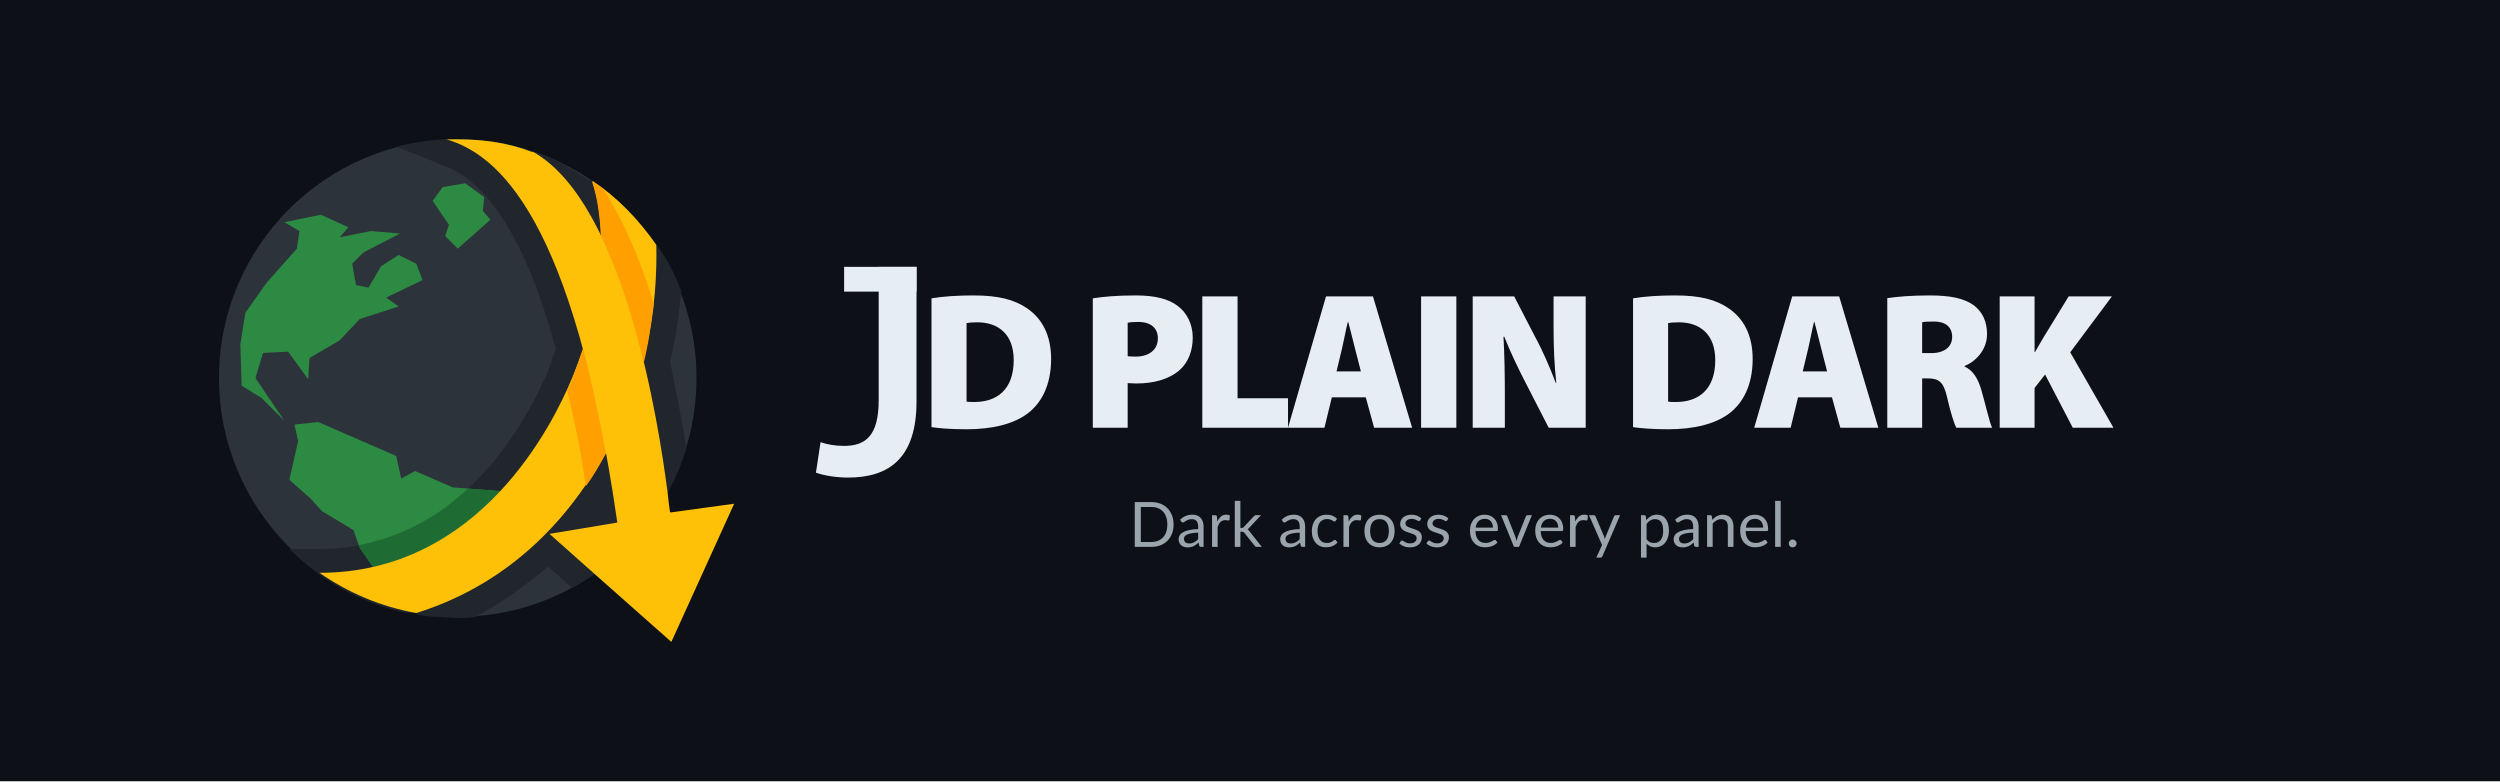
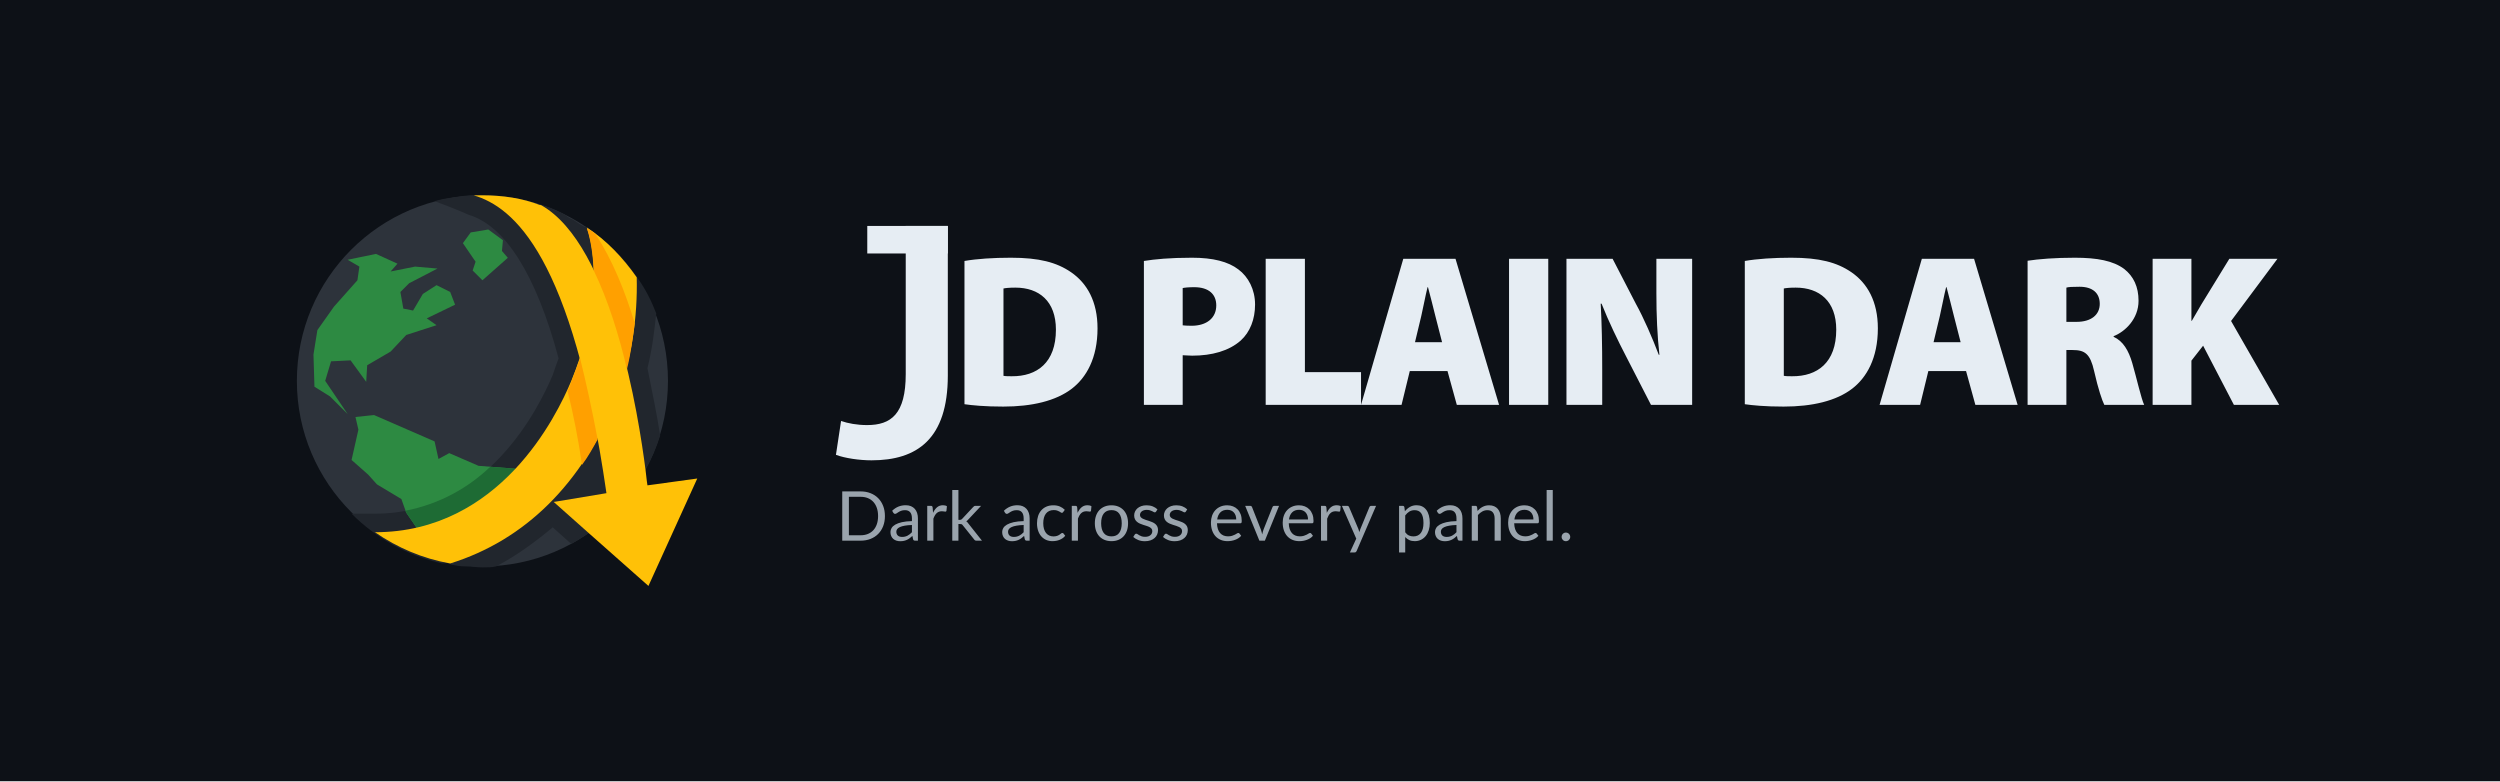
<svg xmlns="http://www.w3.org/2000/svg" width="1600" height="500" viewBox="0 0 1600 500" role="img" aria-label="JD PLAIN DARK">
  <rect width="1600" height="500" fill="#0d1117" />
-   <svg x="108.0" y="57.0" width="386" height="386" viewBox="0 0 48 48">
+   <svg x="165.0" y="100.0" width="300" height="300" viewBox="0 0 48 48">
    <path fill="#2d333b" d="M23 4A19 19 0 1 0 23 42A19 19 0 1 0 23 4Z" />
    <path fill="#21262d" d="M30.2,38l1.9,1.7c4.3-2.4,7.6-6.3,9.1-11.1c-0.3-2-0.8-4.4-1.3-6.9c0.5-2,0.7-3.8,0.9-5.6c-0.5-1.3-1.1-2.5-1.9-3.6c0,0,0,0,0,0c-1-1.5-2.2-2.8-3.5-3.9c-0.2,0-0.5-0.2-0.7-0.6c-0.3-0.2-0.6-0.4-0.9-0.6c0,0,0,0,0,0c0,0,0,0,0,0c-0.1-0.1-0.3-0.2-0.4-0.2c0,0,0,0,0,0c-0.4-0.2-0.8-0.5-1.1-0.7c-0.2-0.1-0.5-0.2-0.7-0.4c-0.1-0.1-0.2-0.1-0.3-0.2c0,0,0,0,0,0l0,0c-0.6-0.3-1.2-0.6-1.9-0.8c0,0,0,0,0,0C27.2,4.4,25.2,4,23,4c-0.1,0-0.2,0-0.3,0c-0.2,0.1-0.4,0.1-0.6,0c0,0,0,0,0,0c-0.7,0-1.4,0.1-2,0.2c0,0,0,0,0,0c-0.7,0.1-1.3,0.2-2,0.4C20.3,5.4,21.6,6,21.6,6c3.7,1.1,6.9,6.1,9.2,14.7c-0.2,0.5-0.4,1.1-0.6,1.7c-1.4,3.3-6.7,14.2-18.2,14.2l-2.4,0c0,0,0,0,0,0c2.5,2.5,5.7,4.3,9.3,5.1c1.1-0.1,1.5-0.1,0.8,0.1c0,0,0,0,0,0c0.5,0.1,1,0.2,1.6,0.2c0.6,0,1.1,0.1,1.7,0.1c0.5,0,1,0,1.4-0.1C26.5,40.9,28.4,39.5,30.2,38z" />
    <path fill="#2d8a42" d="M9.2,26.4l-1.8-1.8l-1.6-1l-0.1-3.3l0.4-2.5l1.7-2.4l2.4-2.7l0.2-1.4l-1.2-0.7l2.9-0.6l2.2,1l-0.7,0.8l2.5-0.5l2.3,0.2L15.5,13l-0.9,0.9l0.3,1.7l1,0.2l1-1.7l1.4-0.9l1.4,0.7l0.5,1.3l-2.9,1.4l1,0.7l-3.1,1L13.6,20l-2.4,1.4l-0.1,1.7l-1.6-2.2l-2,0.1l-0.6,2L9.2,26.4z M21.8,7.8l-0.8,1.1l1.3,1.9l-0.3,0.9l1,1l2.6-2.3l-0.6-0.7l0.1-1.1l-1.5-1.1L21.8,7.8z M14.7,35.1l0.5,1.4l1.1,1.6c4.3-1,7.6-3.4,10.1-6.1l-3.8-0.3l-3-1.3L18.5,31l-0.4-1.8l-6.2-2.7L10,26.7l0.3,1.3l-0.7,3.1l1.7,1.5l0.9,1L14.7,35.1z" />
    <path fill="#1e6b34" d="M26.4,32l-2.6-0.2c-2.2,2.1-5.1,3.8-8.7,4.5l0.1,0.2l1.1,1.6C20.6,37,24,34.6,26.4,32z" />
    <path fill="#FFC107" d="M36.7,24.9c1.6-4,2.2-8.5,2.1-12.5c-1.4-2-3.1-3.8-5.1-5.1c1.2,3.5,1,9.4-1.6,15.7c-1.5,3.6-7.3,15.5-20.1,15.5c2.3,1.6,4.9,2.7,7.7,3.2C27.4,39.3,33.2,33.5,36.7,24.9z" />
    <path fill="#FFC107" d="M45,33l-5,11l-6.1-5.4l-3.6-3.2l5.4-0.9C32.2,10.2,26.2,5.2,22.1,4c0.3,0,0.6,0,0.9,0c2.1,0,4.1,0.3,5.9,1L29,5c7.3,4.1,10,21.7,10.7,27.1c0.1,1,0.2,1.6,0.2,1.6L45,33z" />
    <path fill="#FFA000" d="M34.8,29c-0.5,0.9-1,1.8-1.6,2.6c-0.4-2.7-0.9-5.3-1.5-7.6c0.2-0.3,0.3-0.6,0.4-0.9c0.3-0.8,0.6-1.6,0.9-2.4C33.6,23.1,34.2,25.8,34.8,29z M38.6,17.1c-1-3.3-2.3-6.5-4-9.1c0,0-0.1-0.1-0.1-0.1c-0.3-0.2-0.5-0.4-0.8-0.5c0.4,1.2,0.6,2.6,0.7,4.3c1.5,3.1,2.6,6.7,3.4,10.1C38.2,20.2,38.4,18.6,38.6,17.1z" />
  </svg>
-   <g transform="translate(522.00 138.70) scale(0.65624)">
+   <g transform="translate(534.78 108.91) scale(0.72993)">
    <path d="M61.50 178.80C61.50 213.90 48.60 223.50 27.60 223.50C18.90 223.50 10.80 222.00 4.80 219.90L0.30 249.60C8.40 252.60 21.00 254.40 31.50 254.40C71.40 254.40 98.40 235.80 98.40 180.00L98.40 48.90L61.50 48.90ZM113.00 205.20C119.46 206.15 130.67 207.29 147.01 207.29C172.09 207.29 193.18 202.35 207.24 191.52C219.78 181.83 229.66 164.92 229.66 138.70C229.66 115.14 220.54 99.18 206.48 89.49C193.75 80.75 178.36 76.76 153.66 76.76C138.46 76.76 123.83 77.71 113.00 79.61ZM147.20 103.74C148.91 103.36 152.33 102.98 157.65 102.98C178.36 102.98 193.18 114.76 193.18 139.84C193.18 168.72 176.65 180.88 154.42 180.69C152.14 180.69 148.91 180.69 147.20 180.31ZM270.32 205.77L304.33 205.77L304.33 162.26C306.42 162.26 309.27 162.64 312.69 162.64C329.98 162.64 344.99 158.46 355.25 149.34C363.42 141.93 367.79 130.72 367.79 117.80C367.79 104.69 361.90 93.48 353.16 87.02C344.23 80.18 330.93 76.76 312.50 76.76C293.12 76.76 279.63 78.09 270.32 79.61ZM304.33 103.36C306.04 102.98 309.46 102.60 314.40 102.60C327.51 102.60 333.78 109.06 333.78 118.56C333.78 129.58 325.42 136.42 312.12 136.42C308.51 136.42 306.23 136.23 304.33 136.04ZM377.10 205.77L460.70 205.77L460.70 177.08L411.49 177.08L411.49 77.71L377.10 77.71ZM536.51 176.13L544.68 205.77L581.73 205.77L543.54 77.71L497.75 77.71L460.70 205.77L496.23 205.77L503.45 176.13ZM508.01 150.86L513.52 127.87C515.23 120.65 517.13 110.01 519.03 102.60L519.41 102.60C521.50 110.01 523.97 120.65 525.87 127.87L531.76 150.86ZM590.47 77.71L590.47 205.77L624.86 205.77L624.86 77.71ZM672.17 205.77L672.17 174.42C672.17 153.52 671.79 134.33 670.84 117.04L671.60 117.04C677.68 132.43 686.04 149.72 693.07 163.21L714.92 205.77L751.02 205.77L751.02 77.71L719.67 77.71L719.67 107.92C719.67 127.11 720.43 144.97 722.33 161.88L721.76 161.88C716.06 146.87 708.65 129.77 701.62 117.04L681.29 77.71L640.82 77.71L640.82 205.77ZM797.19 205.20C803.65 206.15 814.86 207.29 831.20 207.29C856.28 207.29 877.37 202.35 891.43 191.52C903.97 181.83 913.85 164.92 913.85 138.70C913.85 115.14 904.73 99.18 890.67 89.49C877.94 80.75 862.55 76.76 837.85 76.76C822.65 76.76 808.02 77.71 797.19 79.61ZM831.39 103.74C833.10 103.36 836.52 102.98 841.84 102.98C862.55 102.98 877.37 114.76 877.37 139.84C877.37 168.72 860.84 180.88 838.61 180.69C836.33 180.69 833.10 180.69 831.39 180.31ZM991.18 176.13L999.35 205.77L1036.40 205.77L998.21 77.71L952.42 77.71L915.37 205.77L950.90 205.77L958.12 176.13ZM962.68 150.86L968.19 127.87C969.90 120.65 971.80 110.01 973.70 102.60L974.08 102.60C976.17 110.01 978.64 120.65 980.54 127.87L986.43 150.86ZM1045.14 205.77L1079.15 205.77L1079.15 157.70L1084.66 157.70C1095.30 157.70 1100.05 160.93 1103.47 176.13C1107.08 192.09 1110.50 201.97 1112.40 205.77L1147.36 205.77C1144.89 200.83 1140.71 182.21 1136.91 169.10C1133.68 158.08 1128.93 149.91 1120.57 146.11L1120.57 145.54C1130.45 141.74 1142.42 130.53 1142.42 114.57C1142.42 102.22 1138.05 93.10 1129.88 86.64C1120.19 79.42 1106.13 76.76 1086.56 76.76C1069.46 76.76 1054.83 77.90 1045.14 79.42ZM1079.15 102.98C1080.86 102.41 1084.28 102.22 1090.74 102.22C1102.14 102.22 1108.41 107.73 1108.41 117.23C1108.41 126.73 1101.00 133.00 1088.08 133.00L1079.15 133.00ZM1154.77 205.77L1188.78 205.77L1188.78 167.01L1199.04 153.90L1226.02 205.77L1265.73 205.77L1223.55 132.24L1264.21 77.71L1222.03 77.71L1197.33 117.99C1194.67 122.55 1191.82 127.30 1189.16 132.05L1188.78 132.05L1188.78 77.71L1154.77 77.71Z" fill="#e6edf3" />
    <path d="M27.78 48.9 h70.62 v24.14 h-70.62 Z" fill="#e6edf3" />
  </g>
-   <path d="M751.09 335.68L751.09 335.68Q751.09 338.90 750.07 341.54Q749.05 344.18 747.19 346.06Q745.33 347.94 742.72 348.97Q740.11 350.00 736.95 350.00L736.95 350.00L726.25 350.00L726.25 321.34L736.95 321.34Q740.11 321.34 742.72 322.37Q745.33 323.40 747.19 325.29Q749.05 327.18 750.07 329.82Q751.09 332.46 751.09 335.68ZM747.11 335.68L747.11 335.68Q747.11 333.04 746.39 330.96Q745.67 328.88 744.35 327.44Q743.03 326.00 741.15 325.24Q739.27 324.48 736.95 324.48L736.95 324.48L730.13 324.48L730.13 346.86L736.95 346.86Q739.27 346.86 741.15 346.10Q743.03 345.34 744.35 343.91Q745.67 342.48 746.39 340.40Q747.11 338.32 747.11 335.68ZM766.81 345.08L766.81 340.88Q764.35 340.96 762.62 341.27Q760.89 341.58 759.80 342.08Q758.71 342.58 758.22 343.26Q757.73 343.94 757.73 344.78L757.73 344.78Q757.73 345.58 757.99 346.16Q758.25 346.74 758.70 347.11Q759.15 347.48 759.76 347.65Q760.37 347.82 761.07 347.82L761.07 347.82Q762.01 347.82 762.79 347.63Q763.57 347.44 764.26 347.08Q764.95 346.72 765.58 346.22Q766.21 345.72 766.81 345.08L766.81 345.08ZM755.95 333.74L755.31 332.60Q756.99 330.98 758.93 330.18Q760.87 329.38 763.23 329.38L763.23 329.38Q764.93 329.38 766.25 329.94Q767.57 330.50 768.47 331.50Q769.37 332.50 769.83 333.92Q770.29 335.34 770.29 337.04L770.29 337.04L770.29 350.00L768.71 350.00Q768.19 350.00 767.91 349.83Q767.63 349.66 767.47 349.16L767.47 349.16L767.07 347.24Q766.27 347.98 765.51 348.55Q764.75 349.12 763.91 349.51Q763.07 349.90 762.12 350.11Q761.17 350.32 760.01 350.32L760.01 350.32Q758.83 350.32 757.79 349.99Q756.75 349.66 755.98 349.00Q755.21 348.34 754.76 347.33Q754.31 346.32 754.31 344.94L754.31 344.94Q754.31 343.74 754.97 342.63Q755.63 341.52 757.11 340.66Q758.59 339.80 760.97 339.25Q763.35 338.70 766.81 338.62L766.81 338.62L766.81 337.04Q766.81 334.68 765.79 333.47Q764.77 332.26 762.81 332.26L762.81 332.26Q761.49 332.26 760.60 332.59Q759.71 332.92 759.06 333.33Q758.41 333.74 757.94 334.07Q757.47 334.40 757.01 334.40L757.01 334.40Q756.65 334.40 756.39 334.21Q756.13 334.02 755.95 333.74L755.95 333.74ZM778.85 330.72L779.09 333.80Q780.05 331.72 781.45 330.55Q782.85 329.38 784.87 329.38L784.87 329.38Q785.51 329.38 786.10 329.52Q786.69 329.66 787.15 329.96L787.15 329.96L786.89 332.62Q786.77 333.12 786.29 333.12L786.29 333.12Q786.01 333.12 785.47 333.00Q784.93 332.88 784.25 332.88L784.25 332.88Q783.29 332.88 782.54 333.16Q781.79 333.44 781.20 333.99Q780.61 334.54 780.14 335.35Q779.67 336.16 779.29 337.20L779.29 337.20L779.29 350.00L775.71 350.00L775.71 329.74L777.75 329.74Q778.33 329.74 778.55 329.96Q778.77 330.18 778.85 330.72L778.85 330.72ZM790.27 320.54L793.85 320.54L793.85 337.88L794.77 337.88Q795.17 337.88 795.44 337.77Q795.71 337.66 796.01 337.32L796.01 337.32L802.41 330.46Q802.69 330.12 803.00 329.93Q803.31 329.74 803.83 329.74L803.83 329.74L807.05 329.74L799.59 337.68Q799.05 338.36 798.43 338.74L798.43 338.74Q798.79 338.98 799.08 339.29Q799.37 339.60 799.63 340.00L799.63 340.00L807.55 350.00L804.37 350.00Q803.91 350.00 803.58 349.85Q803.25 349.70 803.01 349.30L803.01 349.30L796.35 341.00Q796.05 340.58 795.76 340.45Q795.47 340.32 794.87 340.32L794.87 340.32L793.85 340.32L793.85 350.00L790.27 350.00L790.27 320.54ZM831.81 345.08L831.81 340.88Q829.35 340.96 827.62 341.27Q825.89 341.58 824.80 342.08Q823.71 342.58 823.22 343.26Q822.73 343.94 822.73 344.78L822.73 344.78Q822.73 345.58 822.99 346.16Q823.25 346.74 823.70 347.11Q824.15 347.48 824.76 347.65Q825.37 347.82 826.07 347.82L826.07 347.82Q827.01 347.82 827.79 347.63Q828.57 347.44 829.26 347.08Q829.95 346.72 830.58 346.22Q831.21 345.72 831.81 345.08L831.81 345.08ZM820.95 333.74L820.31 332.60Q821.99 330.98 823.93 330.18Q825.87 329.38 828.23 329.38L828.23 329.38Q829.93 329.38 831.25 329.94Q832.57 330.50 833.47 331.50Q834.37 332.50 834.83 333.92Q835.29 335.34 835.29 337.04L835.29 337.04L835.29 350.00L833.71 350.00Q833.19 350.00 832.91 349.83Q832.63 349.66 832.47 349.16L832.47 349.16L832.07 347.24Q831.27 347.98 830.51 348.55Q829.75 349.12 828.91 349.51Q828.07 349.90 827.12 350.11Q826.17 350.32 825.01 350.32L825.01 350.32Q823.83 350.32 822.79 349.99Q821.75 349.66 820.98 349.00Q820.21 348.34 819.76 347.33Q819.31 346.32 819.31 344.94L819.31 344.94Q819.31 343.74 819.97 342.63Q820.63 341.52 822.11 340.66Q823.59 339.80 825.97 339.25Q828.35 338.70 831.81 338.62L831.81 338.62L831.81 337.04Q831.81 334.68 830.79 333.47Q829.77 332.26 827.81 332.26L827.81 332.26Q826.49 332.26 825.60 332.59Q824.71 332.92 824.06 333.33Q823.41 333.74 822.94 334.07Q822.47 334.40 822.01 334.40L822.01 334.40Q821.65 334.40 821.39 334.21Q821.13 334.02 820.95 333.74L820.95 333.74ZM855.75 332.06L854.81 333.34Q854.65 333.56 854.49 333.68Q854.33 333.80 854.05 333.80L854.05 333.80Q853.75 333.80 853.39 333.55Q853.03 333.30 852.50 333.00Q851.97 332.70 851.20 332.45Q850.43 332.20 849.31 332.20L849.31 332.20Q847.81 332.20 846.67 332.73Q845.53 333.26 844.76 334.26Q843.99 335.26 843.60 336.68Q843.21 338.10 843.21 339.86L843.21 339.86Q843.21 341.70 843.63 343.13Q844.05 344.56 844.82 345.53Q845.59 346.50 846.68 347.01Q847.77 347.52 849.13 347.52L849.13 347.52Q850.43 347.52 851.27 347.21Q852.11 346.90 852.66 346.52Q853.21 346.14 853.58 345.83Q853.95 345.52 854.31 345.52L854.31 345.52Q854.75 345.52 854.99 345.86L854.99 345.86L855.99 347.16Q855.33 347.98 854.49 348.56Q853.65 349.14 852.68 349.53Q851.71 349.92 850.65 350.10Q849.59 350.28 848.49 350.28L848.49 350.28Q846.59 350.28 844.96 349.58Q843.33 348.88 842.13 347.55Q840.93 346.22 840.25 344.28Q839.57 342.34 839.57 339.86L839.57 339.86Q839.57 337.60 840.20 335.68Q840.83 333.76 842.04 332.37Q843.25 330.98 845.02 330.20Q846.79 329.42 849.09 329.42L849.09 329.42Q851.23 329.42 852.86 330.11Q854.49 330.80 855.75 332.06L855.75 332.06ZM862.95 330.72L863.19 333.80Q864.15 331.72 865.55 330.55Q866.95 329.38 868.97 329.38L868.97 329.38Q869.61 329.38 870.20 329.52Q870.79 329.66 871.25 329.96L871.25 329.96L870.99 332.62Q870.87 333.12 870.39 333.12L870.39 333.12Q870.11 333.12 869.57 333.00Q869.03 332.88 868.35 332.88L868.35 332.88Q867.39 332.88 866.64 333.16Q865.89 333.44 865.30 333.99Q864.71 334.54 864.24 335.35Q863.77 336.16 863.39 337.20L863.39 337.20L863.39 350.00L859.81 350.00L859.81 329.74L861.85 329.74Q862.43 329.74 862.65 329.96Q862.87 330.18 862.95 330.72L862.95 330.72ZM882.91 329.42L882.91 329.42Q885.13 329.42 886.91 330.16Q888.69 330.90 889.95 332.26Q891.21 333.62 891.88 335.55Q892.55 337.48 892.55 339.86L892.55 339.86Q892.55 342.26 891.88 344.18Q891.21 346.10 889.95 347.46Q888.69 348.82 886.91 349.55Q885.13 350.28 882.91 350.28L882.91 350.28Q880.67 350.28 878.88 349.55Q877.09 348.82 875.83 347.46Q874.57 346.10 873.90 344.18Q873.23 342.26 873.23 339.86L873.23 339.86Q873.23 337.48 873.90 335.55Q874.57 333.62 875.83 332.26Q877.09 330.90 878.88 330.16Q880.67 329.42 882.91 329.42ZM882.91 347.50L882.91 347.50Q885.91 347.50 887.39 345.49Q888.87 343.48 888.87 339.88L888.87 339.88Q888.87 336.26 887.39 334.24Q885.91 332.22 882.91 332.22L882.91 332.22Q881.39 332.22 880.26 332.74Q879.13 333.26 878.38 334.24Q877.63 335.22 877.26 336.65Q876.89 338.08 876.89 339.88L876.89 339.88Q876.89 343.48 878.38 345.49Q879.87 347.50 882.91 347.50ZM909.65 331.78L908.85 333.08Q908.61 333.52 908.11 333.52L908.11 333.52Q907.81 333.52 907.43 333.30Q907.05 333.08 906.50 332.81Q905.95 332.54 905.19 332.31Q904.43 332.08 903.39 332.08L903.39 332.08Q902.49 332.08 901.77 332.31Q901.05 332.54 900.54 332.94Q900.03 333.34 899.76 333.87Q899.49 334.40 899.49 335.02L899.49 335.02Q899.49 335.80 899.94 336.32Q900.39 336.84 901.13 337.22Q901.87 337.60 902.81 337.89Q903.75 338.18 904.74 338.51Q905.73 338.84 906.67 339.24Q907.61 339.64 908.35 340.24Q909.09 340.84 909.54 341.71Q909.99 342.58 909.99 343.80L909.99 343.80Q909.99 345.20 909.49 346.39Q908.99 347.58 908.01 348.45Q907.03 349.32 905.61 349.82Q904.19 350.32 902.33 350.32L902.33 350.32Q900.21 350.32 898.49 349.63Q896.77 348.94 895.57 347.86L895.57 347.86L896.41 346.50Q896.57 346.24 896.79 346.10Q897.01 345.96 897.35 345.96L897.35 345.96Q897.71 345.96 898.11 346.24Q898.51 346.52 899.08 346.86Q899.65 347.20 900.47 347.48Q901.29 347.76 902.51 347.76L902.51 347.76Q903.55 347.76 904.33 347.49Q905.11 347.22 905.63 346.76Q906.15 346.30 906.40 345.70Q906.65 345.10 906.65 344.42L906.65 344.42Q906.65 343.58 906.20 343.03Q905.75 342.48 905.01 342.09Q904.27 341.70 903.32 341.41Q902.37 341.12 901.38 340.80Q900.39 340.48 899.44 340.07Q898.49 339.66 897.75 339.04Q897.01 338.42 896.56 337.51Q896.11 336.60 896.11 335.30L896.11 335.30Q896.11 334.14 896.59 333.07Q897.07 332.00 897.99 331.19Q898.91 330.38 900.25 329.90Q901.59 329.42 903.31 329.42L903.31 329.42Q905.31 329.42 906.90 330.05Q908.49 330.68 909.65 331.78L909.65 331.78ZM926.97 331.78L926.17 333.08Q925.93 333.52 925.43 333.52L925.43 333.52Q925.13 333.52 924.75 333.30Q924.37 333.08 923.82 332.81Q923.27 332.54 922.51 332.31Q921.75 332.08 920.71 332.08L920.71 332.08Q919.81 332.08 919.09 332.31Q918.37 332.54 917.86 332.94Q917.35 333.34 917.08 333.87Q916.81 334.40 916.81 335.02L916.81 335.02Q916.81 335.80 917.26 336.32Q917.71 336.84 918.45 337.22Q919.19 337.60 920.13 337.89Q921.07 338.18 922.06 338.51Q923.05 338.84 923.99 339.24Q924.93 339.64 925.67 340.24Q926.41 340.84 926.86 341.71Q927.31 342.58 927.31 343.80L927.31 343.80Q927.31 345.20 926.81 346.39Q926.31 347.58 925.33 348.45Q924.35 349.32 922.93 349.82Q921.51 350.32 919.65 350.32L919.65 350.32Q917.53 350.32 915.81 349.63Q914.09 348.94 912.89 347.86L912.89 347.86L913.73 346.50Q913.89 346.24 914.11 346.10Q914.33 345.96 914.67 345.96L914.67 345.96Q915.03 345.96 915.43 346.24Q915.83 346.52 916.40 346.86Q916.97 347.20 917.79 347.48Q918.61 347.76 919.83 347.76L919.83 347.76Q920.87 347.76 921.65 347.49Q922.43 347.22 922.95 346.76Q923.47 346.30 923.72 345.70Q923.97 345.10 923.97 344.42L923.97 344.42Q923.97 343.58 923.52 343.03Q923.07 342.48 922.33 342.09Q921.59 341.70 920.64 341.41Q919.69 341.12 918.70 340.80Q917.71 340.48 916.76 340.07Q915.81 339.66 915.07 339.04Q914.33 338.42 913.88 337.51Q913.43 336.60 913.43 335.30L913.43 335.30Q913.43 334.14 913.91 333.07Q914.39 332.00 915.31 331.19Q916.23 330.38 917.57 329.90Q918.91 329.42 920.63 329.42L920.63 329.42Q922.63 329.42 924.22 330.05Q925.81 330.68 926.97 331.78L926.97 331.78ZM944.41 337.66L955.49 337.66Q955.49 336.42 955.14 335.39Q954.79 334.36 954.12 333.61Q953.45 332.86 952.49 332.45Q951.53 332.04 950.31 332.04L950.31 332.04Q947.75 332.04 946.26 333.53Q944.77 335.02 944.41 337.66L944.41 337.66ZM957.37 345.86L958.37 347.16Q957.71 347.96 956.79 348.55Q955.87 349.14 954.82 349.52Q953.77 349.90 952.65 350.09Q951.53 350.28 950.43 350.28L950.43 350.28Q948.33 350.28 946.56 349.57Q944.79 348.86 943.50 347.49Q942.21 346.12 941.49 344.10Q940.77 342.08 940.77 339.46L940.77 339.46Q940.77 337.34 941.42 335.50Q942.07 333.66 943.29 332.31Q944.51 330.96 946.27 330.19Q948.03 329.42 950.23 329.42L950.23 329.42Q952.05 329.42 953.60 330.03Q955.15 330.64 956.28 331.79Q957.41 332.94 958.05 334.63Q958.69 336.32 958.69 338.48L958.69 338.48Q958.69 339.32 958.51 339.60Q958.33 339.88 957.83 339.88L957.83 339.88L944.29 339.88Q944.35 341.80 944.82 343.22Q945.29 344.64 946.13 345.59Q946.97 346.54 948.13 347.01Q949.29 347.48 950.73 347.48L950.73 347.48Q952.07 347.48 953.04 347.17Q954.01 346.86 954.71 346.50Q955.41 346.14 955.88 345.83Q956.35 345.52 956.69 345.52L956.69 345.52Q957.13 345.52 957.37 345.86L957.37 345.86ZM977.63 329.74L980.41 329.74L972.15 350.00L968.95 350.00L960.69 329.74L963.59 329.74Q964.03 329.74 964.31 329.96Q964.59 330.18 964.69 330.48L964.69 330.48L969.83 343.52Q970.07 344.26 970.25 344.96Q970.43 345.66 970.59 346.36L970.59 346.36Q970.75 345.66 970.93 344.96Q971.11 344.26 971.37 343.52L971.37 343.52L976.57 330.48Q976.69 330.16 976.97 329.95Q977.25 329.74 977.63 329.74L977.63 329.74ZM986.17 337.66L997.25 337.66Q997.25 336.42 996.90 335.39Q996.55 334.36 995.88 333.61Q995.21 332.86 994.25 332.45Q993.29 332.04 992.07 332.04L992.07 332.04Q989.51 332.04 988.02 333.53Q986.53 335.02 986.17 337.66L986.17 337.66ZM999.13 345.86L1000.13 347.16Q999.47 347.96 998.55 348.55Q997.63 349.14 996.58 349.52Q995.53 349.90 994.41 350.09Q993.29 350.28 992.19 350.28L992.19 350.28Q990.09 350.28 988.32 349.57Q986.55 348.86 985.26 347.49Q983.97 346.12 983.25 344.10Q982.53 342.08 982.53 339.46L982.53 339.46Q982.53 337.34 983.18 335.50Q983.83 333.66 985.05 332.31Q986.27 330.96 988.03 330.19Q989.79 329.42 991.99 329.42L991.99 329.42Q993.81 329.42 995.36 330.03Q996.91 330.64 998.04 331.79Q999.17 332.94 999.81 334.63Q1000.45 336.32 1000.45 338.48L1000.45 338.48Q1000.45 339.32 1000.27 339.60Q1000.09 339.88 999.59 339.88L999.59 339.88L986.05 339.88Q986.11 341.80 986.58 343.22Q987.05 344.64 987.89 345.59Q988.73 346.54 989.89 347.01Q991.05 347.48 992.49 347.48L992.49 347.48Q993.83 347.48 994.80 347.17Q995.77 346.86 996.47 346.50Q997.17 346.14 997.64 345.83Q998.11 345.52 998.45 345.52L998.45 345.52Q998.89 345.52 999.13 345.86L999.13 345.86ZM1007.95 330.72L1008.19 333.80Q1009.15 331.72 1010.55 330.55Q1011.95 329.38 1013.97 329.38L1013.97 329.38Q1014.61 329.38 1015.20 329.52Q1015.79 329.66 1016.25 329.96L1016.25 329.96L1015.99 332.62Q1015.87 333.12 1015.39 333.12L1015.39 333.12Q1015.11 333.12 1014.57 333.00Q1014.03 332.88 1013.35 332.88L1013.35 332.88Q1012.39 332.88 1011.64 333.16Q1010.89 333.44 1010.30 333.99Q1009.71 334.54 1009.24 335.35Q1008.77 336.16 1008.39 337.20L1008.39 337.20L1008.39 350.00L1004.81 350.00L1004.81 329.74L1006.85 329.74Q1007.43 329.74 1007.65 329.96Q1007.87 330.18 1007.95 330.72L1007.95 330.72ZM1034.03 329.74L1036.85 329.74L1025.55 355.98Q1025.37 356.38 1025.10 356.62Q1024.83 356.86 1024.27 356.86L1024.27 356.86L1021.63 356.86L1025.33 348.82L1016.97 329.74L1020.05 329.74Q1020.51 329.74 1020.78 329.97Q1021.05 330.20 1021.15 330.48L1021.15 330.48L1026.57 343.24Q1026.89 344.08 1027.11 345.00L1027.11 345.00Q1027.39 344.06 1027.71 343.22L1027.71 343.22L1032.97 330.48Q1033.09 330.16 1033.38 329.95Q1033.67 329.74 1034.03 329.74L1034.03 329.74ZM1053.81 335.32L1053.81 345.12Q1054.79 346.44 1055.95 346.98Q1057.11 347.52 1058.55 347.52L1058.55 347.52Q1061.39 347.52 1062.91 345.50Q1064.43 343.48 1064.43 339.74L1064.43 339.74Q1064.43 337.76 1064.08 336.34Q1063.73 334.92 1063.07 334.01Q1062.41 333.10 1061.45 332.68Q1060.49 332.26 1059.27 332.26L1059.27 332.26Q1057.53 332.26 1056.22 333.06Q1054.91 333.86 1053.81 335.32L1053.81 335.32ZM1053.31 330.48L1053.63 332.88Q1054.91 331.30 1056.59 330.34Q1058.27 329.38 1060.43 329.38L1060.43 329.38Q1062.19 329.38 1063.61 330.05Q1065.03 330.72 1066.03 332.03Q1067.03 333.34 1067.57 335.28Q1068.11 337.22 1068.11 339.74L1068.11 339.74Q1068.11 341.98 1067.51 343.91Q1066.91 345.84 1065.78 347.25Q1064.65 348.66 1063.02 349.47Q1061.39 350.28 1059.35 350.28L1059.35 350.28Q1057.49 350.28 1056.16 349.65Q1054.83 349.02 1053.81 347.90L1053.81 347.90L1053.81 356.86L1050.23 356.86L1050.23 329.74L1052.37 329.74Q1053.13 329.74 1053.31 330.48L1053.31 330.48ZM1083.63 345.08L1083.63 340.88Q1081.17 340.96 1079.44 341.27Q1077.71 341.58 1076.62 342.08Q1075.53 342.58 1075.04 343.26Q1074.55 343.94 1074.55 344.78L1074.55 344.78Q1074.55 345.58 1074.81 346.16Q1075.07 346.74 1075.52 347.11Q1075.97 347.48 1076.58 347.65Q1077.19 347.82 1077.89 347.82L1077.89 347.82Q1078.83 347.82 1079.61 347.63Q1080.39 347.44 1081.08 347.08Q1081.77 346.72 1082.40 346.22Q1083.03 345.72 1083.63 345.08L1083.63 345.08ZM1072.77 333.74L1072.13 332.60Q1073.81 330.98 1075.75 330.18Q1077.69 329.38 1080.05 329.38L1080.05 329.38Q1081.75 329.38 1083.07 329.94Q1084.39 330.50 1085.29 331.50Q1086.19 332.50 1086.65 333.92Q1087.11 335.34 1087.11 337.04L1087.11 337.04L1087.11 350.00L1085.53 350.00Q1085.01 350.00 1084.73 349.83Q1084.45 349.66 1084.29 349.16L1084.29 349.16L1083.89 347.24Q1083.09 347.98 1082.33 348.55Q1081.57 349.12 1080.73 349.51Q1079.89 349.90 1078.94 350.11Q1077.99 350.32 1076.83 350.32L1076.83 350.32Q1075.65 350.32 1074.61 349.99Q1073.57 349.66 1072.80 349.00Q1072.03 348.34 1071.58 347.33Q1071.13 346.32 1071.13 344.94L1071.13 344.94Q1071.13 343.74 1071.79 342.63Q1072.45 341.52 1073.93 340.66Q1075.41 339.80 1077.79 339.25Q1080.17 338.70 1083.63 338.62L1083.63 338.62L1083.63 337.04Q1083.63 334.68 1082.61 333.47Q1081.59 332.26 1079.63 332.26L1079.63 332.26Q1078.31 332.26 1077.42 332.59Q1076.53 332.92 1075.88 333.33Q1075.23 333.74 1074.76 334.07Q1074.29 334.40 1073.83 334.40L1073.83 334.40Q1073.47 334.40 1073.21 334.21Q1072.95 334.02 1072.77 333.74L1072.77 333.74ZM1095.61 330.48L1095.89 332.68Q1096.55 331.94 1097.29 331.34Q1098.03 330.74 1098.86 330.31Q1099.69 329.88 1100.62 329.65Q1101.55 329.42 1102.63 329.42L1102.63 329.42Q1104.29 329.42 1105.56 329.97Q1106.83 330.52 1107.68 331.53Q1108.53 332.54 1108.97 333.96Q1109.41 335.38 1109.41 337.10L1109.41 337.10L1109.41 350.00L1105.83 350.00L1105.83 337.10Q1105.83 334.80 1104.78 333.53Q1103.73 332.26 1101.59 332.26L1101.59 332.26Q1100.01 332.26 1098.64 333.02Q1097.27 333.78 1096.11 335.08L1096.11 335.08L1096.11 350.00L1092.53 350.00L1092.53 329.74L1094.67 329.74Q1095.43 329.74 1095.61 330.48L1095.61 330.48ZM1117.33 337.66L1128.41 337.66Q1128.41 336.42 1128.06 335.39Q1127.71 334.36 1127.04 333.61Q1126.37 332.86 1125.41 332.45Q1124.45 332.04 1123.23 332.04L1123.23 332.04Q1120.67 332.04 1119.18 333.53Q1117.69 335.02 1117.33 337.66L1117.33 337.66ZM1130.29 345.86L1131.29 347.16Q1130.63 347.96 1129.71 348.55Q1128.79 349.14 1127.74 349.52Q1126.69 349.90 1125.57 350.09Q1124.45 350.28 1123.35 350.28L1123.35 350.28Q1121.25 350.28 1119.48 349.57Q1117.71 348.86 1116.42 347.49Q1115.13 346.12 1114.41 344.10Q1113.69 342.08 1113.69 339.46L1113.69 339.46Q1113.69 337.34 1114.34 335.50Q1114.99 333.66 1116.21 332.31Q1117.43 330.96 1119.19 330.19Q1120.95 329.42 1123.15 329.42L1123.15 329.42Q1124.97 329.42 1126.52 330.03Q1128.07 330.64 1129.20 331.79Q1130.33 332.94 1130.97 334.63Q1131.61 336.32 1131.61 338.48L1131.61 338.48Q1131.61 339.32 1131.43 339.60Q1131.25 339.88 1130.75 339.88L1130.75 339.88L1117.21 339.88Q1117.27 341.80 1117.74 343.22Q1118.21 344.64 1119.05 345.59Q1119.89 346.54 1121.05 347.01Q1122.21 347.48 1123.65 347.48L1123.65 347.48Q1124.99 347.48 1125.96 347.17Q1126.93 346.86 1127.63 346.50Q1128.33 346.14 1128.80 345.83Q1129.27 345.52 1129.61 345.52L1129.61 345.52Q1130.05 345.52 1130.29 345.86L1130.29 345.86ZM1136.09 320.54L1139.65 320.54L1139.65 350.00L1136.09 350.00L1136.09 320.54ZM1144.81 347.80L1144.81 347.80Q1144.81 347.28 1145.00 346.82Q1145.19 346.36 1145.52 346.02Q1145.85 345.68 1146.31 345.48Q1146.77 345.28 1147.29 345.28L1147.29 345.28Q1147.81 345.28 1148.27 345.48Q1148.73 345.68 1149.07 346.02Q1149.41 346.36 1149.61 346.82Q1149.81 347.28 1149.81 347.80L1149.81 347.80Q1149.81 348.34 1149.61 348.79Q1149.41 349.24 1149.07 349.58Q1148.73 349.92 1148.27 350.11Q1147.81 350.30 1147.29 350.30L1147.29 350.30Q1146.77 350.30 1146.31 350.11Q1145.85 349.92 1145.52 349.58Q1145.19 349.24 1145.00 348.79Q1144.81 348.34 1144.81 347.80Z" fill="#9aa4ad" />
+   <path d="M566.35 330.28L566.35 330.28Q566.35 333.82 565.23 336.72Q564.11 339.63 562.06 341.69Q560.01 343.76 557.14 344.90Q554.27 346.03 550.80 346.03L550.80 346.03L539.03 346.03L539.03 314.50L550.80 314.50Q554.27 314.50 557.14 315.64Q560.01 316.77 562.06 318.85Q564.11 320.93 565.23 323.83Q566.35 326.73 566.35 330.28ZM561.97 330.28L561.97 330.28Q561.97 327.37 561.18 325.08Q560.39 322.80 558.94 321.21Q557.48 319.63 555.42 318.79Q553.35 317.96 550.80 317.96L550.80 317.96L543.29 317.96L543.29 342.57L550.80 342.57Q553.35 342.57 555.42 341.74Q557.48 340.90 558.94 339.33Q560.39 337.76 561.18 335.47Q561.97 333.18 561.97 330.28ZM583.64 340.62L583.64 336.00Q580.94 336.08 579.03 336.43Q577.13 336.77 575.93 337.32Q574.73 337.87 574.19 338.61Q573.65 339.36 573.65 340.29L573.65 340.29Q573.65 341.17 573.94 341.80Q574.23 342.44 574.72 342.85Q575.22 343.26 575.89 343.44Q576.56 343.63 577.33 343.63L577.33 343.63Q578.36 343.63 579.22 343.42Q580.08 343.21 580.84 342.82Q581.60 342.42 582.29 341.87Q582.98 341.32 583.64 340.62L583.64 340.62ZM571.70 328.14L570.99 326.89Q572.84 325.11 574.97 324.23Q577.11 323.35 579.70 323.35L579.70 323.35Q581.57 323.35 583.03 323.96Q584.48 324.58 585.47 325.68Q586.46 326.78 586.96 328.34Q587.47 329.90 587.47 331.77L587.47 331.77L587.47 346.03L585.73 346.03Q585.16 346.03 584.85 345.84Q584.54 345.65 584.37 345.10L584.37 345.10L583.93 342.99Q583.05 343.81 582.21 344.43Q581.38 345.06 580.45 345.49Q579.53 345.92 578.48 346.15Q577.44 346.38 576.16 346.38L576.16 346.38Q574.86 346.38 573.72 346.02Q572.58 345.65 571.73 344.93Q570.88 344.20 570.39 343.09Q569.89 341.98 569.89 340.46L569.89 340.46Q569.89 339.14 570.62 337.92Q571.34 336.70 572.97 335.75Q574.60 334.81 577.22 334.20Q579.84 333.60 583.64 333.51L583.64 333.51L583.64 331.77Q583.64 329.18 582.52 327.85Q581.40 326.51 579.24 326.51L579.24 326.51Q577.79 326.51 576.81 326.88Q575.83 327.24 575.12 327.69Q574.40 328.14 573.88 328.50Q573.37 328.87 572.86 328.87L572.86 328.87Q572.47 328.87 572.18 328.66Q571.89 328.45 571.70 328.14L571.70 328.14ZM596.89 324.82L597.15 328.21Q598.21 325.92 599.75 324.63Q601.29 323.35 603.51 323.35L603.51 323.35Q604.21 323.35 604.86 323.50Q605.51 323.65 606.02 323.98L606.02 323.98L605.73 326.91Q605.60 327.46 605.07 327.46L605.07 327.46Q604.76 327.46 604.17 327.33Q603.57 327.20 602.83 327.20L602.83 327.20Q601.77 327.20 600.95 327.50Q600.12 327.81 599.47 328.42Q598.82 329.02 598.31 329.91Q597.79 330.80 597.37 331.95L597.37 331.95L597.37 346.03L593.43 346.03L593.43 323.74L595.68 323.74Q596.31 323.74 596.56 323.98Q596.80 324.23 596.89 324.82L596.89 324.82ZM609.45 313.62L613.39 313.62L613.39 332.70L614.40 332.70Q614.84 332.70 615.13 332.58Q615.43 332.45 615.76 332.08L615.76 332.08L622.80 324.53Q623.11 324.16 623.45 323.95Q623.79 323.74 624.36 323.74L624.36 323.74L627.91 323.74L619.70 332.48Q619.11 333.22 618.42 333.64L618.42 333.64Q618.82 333.91 619.14 334.25Q619.46 334.59 619.74 335.03L619.74 335.03L628.46 346.03L624.96 346.03Q624.45 346.03 624.09 345.86Q623.73 345.70 623.46 345.26L623.46 345.26L616.14 336.13Q615.81 335.67 615.49 335.52Q615.17 335.38 614.51 335.38L614.51 335.38L613.39 335.38L613.39 346.03L609.45 346.03L609.45 313.62ZM655.14 340.62L655.14 336.00Q652.44 336.08 650.53 336.43Q648.63 336.77 647.43 337.32Q646.23 337.87 645.69 338.61Q645.15 339.36 645.15 340.29L645.15 340.29Q645.15 341.17 645.44 341.80Q645.73 342.44 646.22 342.85Q646.72 343.26 647.39 343.44Q648.06 343.63 648.83 343.63L648.83 343.63Q649.86 343.63 650.72 343.42Q651.58 343.21 652.34 342.82Q653.10 342.42 653.79 341.87Q654.48 341.32 655.14 340.62L655.14 340.62ZM643.20 328.14L642.49 326.89Q644.34 325.11 646.47 324.23Q648.61 323.35 651.20 323.35L651.20 323.35Q653.07 323.35 654.53 323.96Q655.98 324.58 656.97 325.68Q657.96 326.78 658.46 328.34Q658.97 329.90 658.97 331.77L658.97 331.77L658.97 346.03L657.23 346.03Q656.66 346.03 656.35 345.84Q656.04 345.65 655.87 345.10L655.87 345.10L655.43 342.99Q654.55 343.81 653.71 344.43Q652.88 345.06 651.95 345.49Q651.03 345.92 649.98 346.15Q648.94 346.38 647.66 346.38L647.66 346.38Q646.36 346.38 645.22 346.02Q644.08 345.65 643.23 344.93Q642.38 344.20 641.89 343.09Q641.39 341.98 641.39 340.46L641.39 340.46Q641.39 339.14 642.12 337.92Q642.84 336.70 644.47 335.75Q646.10 334.81 648.72 334.20Q651.34 333.60 655.14 333.51L655.14 333.51L655.14 331.77Q655.14 329.18 654.02 327.85Q652.90 326.51 650.74 326.51L650.74 326.51Q649.29 326.51 648.31 326.88Q647.33 327.24 646.62 327.69Q645.90 328.14 645.38 328.50Q644.87 328.87 644.36 328.87L644.36 328.87Q643.97 328.87 643.68 328.66Q643.39 328.45 643.20 328.14L643.20 328.14ZM681.48 326.29L680.44 327.70Q680.27 327.94 680.09 328.08Q679.91 328.21 679.61 328.21L679.61 328.21Q679.28 328.21 678.88 327.93Q678.48 327.66 677.90 327.33Q677.32 327.00 676.47 326.72Q675.62 326.45 674.39 326.45L674.39 326.45Q672.74 326.45 671.49 327.03Q670.23 327.61 669.39 328.71Q668.54 329.81 668.11 331.38Q667.68 332.94 667.68 334.87L667.68 334.87Q667.68 336.90 668.14 338.47Q668.61 340.04 669.45 341.11Q670.30 342.18 671.50 342.74Q672.70 343.30 674.19 343.30L674.19 343.30Q675.62 343.30 676.55 342.96Q677.47 342.62 678.08 342.20Q678.68 341.78 679.09 341.44Q679.50 341.10 679.89 341.10L679.89 341.10Q680.38 341.10 680.64 341.47L680.64 341.47L681.74 342.90Q681.01 343.81 680.09 344.44Q679.17 345.08 678.10 345.51Q677.03 345.94 675.87 346.14Q674.70 346.34 673.49 346.34L673.49 346.34Q671.40 346.34 669.61 345.57Q667.81 344.80 666.49 343.33Q665.17 341.87 664.43 339.74Q663.68 337.60 663.68 334.87L663.68 334.87Q663.68 332.39 664.37 330.28Q665.06 328.16 666.40 326.64Q667.73 325.11 669.67 324.25Q671.62 323.39 674.15 323.39L674.15 323.39Q676.50 323.39 678.30 324.15Q680.09 324.91 681.48 326.29L681.48 326.29ZM689.40 324.82L689.66 328.21Q690.72 325.92 692.26 324.63Q693.80 323.35 696.02 323.35L696.02 323.35Q696.72 323.35 697.37 323.50Q698.02 323.65 698.53 323.98L698.53 323.98L698.24 326.91Q698.11 327.46 697.58 327.46L697.58 327.46Q697.27 327.46 696.68 327.33Q696.08 327.20 695.34 327.20L695.34 327.20Q694.28 327.20 693.46 327.50Q692.63 327.81 691.98 328.42Q691.33 329.02 690.82 329.91Q690.30 330.80 689.88 331.95L689.88 331.95L689.88 346.03L685.94 346.03L685.94 323.74L688.19 323.74Q688.82 323.74 689.07 323.98Q689.31 324.23 689.40 324.82L689.40 324.82ZM711.35 323.39L711.35 323.39Q713.79 323.39 715.75 324.20Q717.71 325.02 719.10 326.51Q720.48 328.01 721.22 330.13Q721.96 332.26 721.96 334.87L721.96 334.87Q721.96 337.51 721.22 339.63Q720.48 341.74 719.10 343.23Q717.71 344.73 715.75 345.53Q713.79 346.34 711.35 346.34L711.35 346.34Q708.89 346.34 706.92 345.53Q704.95 344.73 703.56 343.23Q702.18 341.74 701.44 339.63Q700.70 337.51 700.70 334.87L700.70 334.87Q700.70 332.26 701.44 330.13Q702.18 328.01 703.56 326.51Q704.95 325.02 706.92 324.20Q708.89 323.39 711.35 323.39ZM711.35 343.28L711.35 343.28Q714.65 343.28 716.28 341.07Q717.91 338.86 717.91 334.90L717.91 334.90Q717.91 330.91 716.28 328.69Q714.65 326.47 711.35 326.47L711.35 326.47Q709.68 326.47 708.44 327.04Q707.19 327.61 706.37 328.69Q705.54 329.77 705.14 331.34Q704.73 332.92 704.73 334.90L704.73 334.90Q704.73 338.86 706.37 341.07Q708.01 343.28 711.35 343.28ZM740.77 325.99L739.89 327.42Q739.62 327.90 739.07 327.90L739.07 327.90Q738.74 327.90 738.32 327.66Q737.91 327.42 737.30 327.12Q736.70 326.82 735.86 326.57Q735.02 326.32 733.88 326.32L733.88 326.32Q732.89 326.32 732.10 326.57Q731.31 326.82 730.75 327.26Q730.18 327.70 729.89 328.29Q729.59 328.87 729.59 329.55L729.59 329.55Q729.59 330.41 730.08 330.98Q730.58 331.55 731.39 331.97Q732.21 332.39 733.24 332.71Q734.28 333.03 735.37 333.39Q736.45 333.75 737.49 334.19Q738.52 334.63 739.34 335.29Q740.15 335.95 740.64 336.91Q741.14 337.87 741.14 339.21L741.14 339.21Q741.14 340.75 740.59 342.06Q740.04 343.37 738.96 344.32Q737.88 345.28 736.32 345.83Q734.76 346.38 732.71 346.38L732.71 346.38Q730.38 346.38 728.49 345.62Q726.60 344.86 725.28 343.67L725.28 343.67L726.20 342.18Q726.38 341.89 726.62 341.74Q726.86 341.58 727.24 341.58L727.24 341.58Q727.63 341.58 728.07 341.89Q728.51 342.20 729.14 342.57Q729.77 342.95 730.67 343.26Q731.57 343.56 732.91 343.56L732.91 343.56Q734.06 343.56 734.91 343.27Q735.77 342.97 736.34 342.46Q736.92 341.96 737.19 341.30Q737.47 340.64 737.47 339.89L737.47 339.89Q737.47 338.97 736.97 338.36Q736.48 337.76 735.66 337.33Q734.85 336.90 733.80 336.58Q732.76 336.26 731.67 335.91Q730.58 335.56 729.53 335.11Q728.49 334.65 727.68 333.97Q726.86 333.29 726.37 332.29Q725.87 331.29 725.87 329.86L725.87 329.86Q725.87 328.58 726.40 327.41Q726.93 326.23 727.94 325.34Q728.95 324.45 730.43 323.92Q731.90 323.39 733.79 323.39L733.79 323.39Q735.99 323.39 737.74 324.08Q739.49 324.78 740.77 325.99L740.77 325.99ZM759.82 325.99L758.94 327.42Q758.67 327.90 758.12 327.90L758.12 327.90Q757.79 327.90 757.38 327.66Q756.96 327.42 756.35 327.12Q755.75 326.82 754.91 326.57Q754.08 326.32 752.93 326.32L752.93 326.32Q751.94 326.32 751.15 326.57Q750.36 326.82 749.80 327.26Q749.24 327.70 748.94 328.29Q748.64 328.87 748.64 329.55L748.64 329.55Q748.64 330.41 749.14 330.98Q749.63 331.55 750.45 331.97Q751.26 332.39 752.29 332.71Q753.33 333.03 754.42 333.39Q755.51 333.75 756.54 334.19Q757.57 334.63 758.39 335.29Q759.20 335.95 759.70 336.91Q760.19 337.87 760.19 339.21L760.19 339.21Q760.19 340.75 759.64 342.06Q759.09 343.37 758.01 344.32Q756.94 345.28 755.37 345.83Q753.81 346.38 751.77 346.38L751.77 346.38Q749.43 346.38 747.54 345.62Q745.65 344.86 744.33 343.67L744.33 343.67L745.25 342.18Q745.43 341.89 745.67 341.74Q745.91 341.58 746.29 341.58L746.29 341.58Q746.68 341.58 747.12 341.89Q747.56 342.20 748.19 342.57Q748.82 342.95 749.72 343.26Q750.62 343.56 751.96 343.56L751.96 343.56Q753.11 343.56 753.97 343.27Q754.82 342.97 755.40 342.46Q755.97 341.96 756.24 341.30Q756.52 340.64 756.52 339.89L756.52 339.89Q756.52 338.97 756.02 338.36Q755.53 337.76 754.71 337.33Q753.90 336.90 752.86 336.58Q751.81 336.26 750.72 335.91Q749.63 335.56 748.59 335.11Q747.54 334.65 746.73 333.97Q745.91 333.29 745.42 332.29Q744.92 331.29 744.92 329.86L744.92 329.86Q744.92 328.58 745.45 327.41Q745.98 326.23 746.99 325.34Q748.00 324.45 749.48 323.92Q750.95 323.39 752.84 323.39L752.84 323.39Q755.04 323.39 756.79 324.08Q758.54 324.78 759.82 325.99L759.82 325.99ZM779.00 332.45L791.19 332.45Q791.19 331.09 790.81 329.96Q790.42 328.82 789.68 328.00Q788.95 327.17 787.89 326.72Q786.83 326.27 785.49 326.27L785.49 326.27Q782.68 326.27 781.04 327.91Q779.40 329.55 779.00 332.45L779.00 332.45ZM793.26 341.47L794.36 342.90Q793.63 343.78 792.62 344.43Q791.61 345.08 790.45 345.50Q789.30 345.92 788.07 346.13Q786.83 346.34 785.62 346.34L785.62 346.34Q783.31 346.34 781.37 345.56Q779.42 344.77 778.00 343.27Q776.58 341.76 775.79 339.54Q775.00 337.32 775.00 334.43L775.00 334.43Q775.00 332.10 775.71 330.08Q776.43 328.05 777.77 326.57Q779.11 325.08 781.05 324.24Q782.98 323.39 785.40 323.39L785.40 323.39Q787.41 323.39 789.11 324.06Q790.82 324.73 792.06 326.00Q793.30 327.26 794.01 329.12Q794.71 330.98 794.71 333.36L794.71 333.36Q794.71 334.28 794.51 334.59Q794.31 334.90 793.76 334.90L793.76 334.90L778.87 334.90Q778.94 337.01 779.45 338.57Q779.97 340.13 780.89 341.18Q781.82 342.22 783.09 342.74Q784.37 343.26 785.95 343.26L785.95 343.26Q787.43 343.26 788.50 342.92Q789.56 342.57 790.33 342.18Q791.10 341.78 791.62 341.44Q792.14 341.10 792.51 341.10L792.51 341.10Q792.99 341.10 793.26 341.47L793.26 341.47ZM815.54 323.74L818.60 323.74L809.52 346.03L806.00 346.03L796.91 323.74L800.10 323.74Q800.58 323.74 800.89 323.98Q801.20 324.23 801.31 324.56L801.31 324.56L806.96 338.90Q807.23 339.71 807.43 340.48Q807.62 341.25 807.80 342.02L807.80 342.02Q807.98 341.25 808.17 340.48Q808.37 339.71 808.66 338.90L808.66 338.90L814.38 324.56Q814.51 324.20 814.82 323.97Q815.13 323.74 815.54 323.74L815.54 323.74ZM824.94 332.45L837.13 332.45Q837.13 331.09 836.74 329.96Q836.36 328.82 835.62 328.00Q834.88 327.17 833.83 326.72Q832.77 326.27 831.43 326.27L831.43 326.27Q828.61 326.27 826.97 327.91Q825.33 329.55 824.94 332.45L824.94 332.45ZM839.19 341.47L840.29 342.90Q839.57 343.78 838.56 344.43Q837.54 345.08 836.39 345.50Q835.23 345.92 834.00 346.13Q832.77 346.34 831.56 346.34L831.56 346.34Q829.25 346.34 827.30 345.56Q825.36 344.77 823.94 343.27Q822.52 341.76 821.73 339.54Q820.93 337.32 820.93 334.43L820.93 334.43Q820.93 332.10 821.65 330.08Q822.36 328.05 823.71 326.57Q825.05 325.08 826.98 324.24Q828.92 323.39 831.34 323.39L831.34 323.39Q833.34 323.39 835.05 324.06Q836.75 324.73 837.99 326.00Q839.24 327.26 839.94 329.12Q840.65 330.98 840.65 333.36L840.65 333.36Q840.65 334.28 840.45 334.59Q840.25 334.90 839.70 334.90L839.70 334.90L824.81 334.90Q824.87 337.01 825.39 338.57Q825.91 340.13 826.83 341.18Q827.75 342.22 829.03 342.74Q830.31 343.26 831.89 343.26L831.89 343.26Q833.36 343.26 834.43 342.92Q835.50 342.57 836.27 342.18Q837.04 341.78 837.55 341.44Q838.07 341.10 838.45 341.10L838.45 341.10Q838.93 341.10 839.19 341.47L839.19 341.47ZM848.90 324.82L849.16 328.21Q850.22 325.92 851.76 324.63Q853.30 323.35 855.52 323.35L855.52 323.35Q856.22 323.35 856.87 323.50Q857.52 323.65 858.03 323.98L858.03 323.98L857.74 326.91Q857.61 327.46 857.08 327.46L857.08 327.46Q856.77 327.46 856.18 327.33Q855.58 327.20 854.84 327.20L854.84 327.20Q853.78 327.20 852.95 327.50Q852.13 327.81 851.48 328.42Q850.83 329.02 850.31 329.91Q849.80 330.80 849.38 331.95L849.38 331.95L849.38 346.03L845.44 346.03L845.44 323.74L847.69 323.74Q848.32 323.74 848.57 323.98Q848.81 324.23 848.90 324.82L848.90 324.82ZM877.58 323.74L880.69 323.74L868.26 352.61Q868.06 353.05 867.76 353.31Q867.46 353.57 866.85 353.57L866.85 353.57L863.94 353.57L868.01 344.73L858.82 323.74L862.21 323.74Q862.71 323.74 863.01 324.00Q863.31 324.25 863.42 324.56L863.42 324.56L869.38 338.59Q869.73 339.52 869.97 340.53L869.97 340.53Q870.28 339.49 870.63 338.57L870.63 338.57L876.42 324.56Q876.55 324.20 876.87 323.97Q877.19 323.74 877.58 323.74L877.58 323.74ZM899.34 329.88L899.34 340.66Q900.42 342.11 901.70 342.71Q902.97 343.30 904.56 343.30L904.56 343.30Q907.68 343.30 909.35 341.08Q911.02 338.86 911.02 334.74L911.02 334.74Q911.02 332.56 910.64 331.00Q910.25 329.44 909.53 328.44Q908.80 327.44 907.75 326.98Q906.69 326.51 905.35 326.51L905.35 326.51Q903.43 326.51 901.99 327.39Q900.55 328.27 899.34 329.88L899.34 329.88ZM898.79 324.56L899.14 327.20Q900.55 325.46 902.40 324.40Q904.25 323.35 906.62 323.35L906.62 323.35Q908.56 323.35 910.12 324.08Q911.68 324.82 912.78 326.26Q913.88 327.70 914.48 329.84Q915.07 331.97 915.07 334.74L915.07 334.74Q915.07 337.21 914.41 339.33Q913.75 341.45 912.51 343.00Q911.27 344.55 909.47 345.44Q907.68 346.34 905.44 346.34L905.44 346.34Q903.39 346.34 901.93 345.64Q900.46 344.95 899.34 343.72L899.34 343.72L899.34 353.57L895.40 353.57L895.40 323.74L897.76 323.74Q898.59 323.74 898.79 324.56L898.79 324.56ZM932.14 340.62L932.14 336.00Q929.44 336.08 927.53 336.43Q925.63 336.77 924.43 337.32Q923.23 337.87 922.69 338.61Q922.16 339.36 922.16 340.29L922.16 340.29Q922.16 341.17 922.44 341.80Q922.73 342.44 923.22 342.85Q923.72 343.26 924.39 343.44Q925.06 343.63 925.83 343.63L925.83 343.63Q926.86 343.63 927.72 343.42Q928.58 343.21 929.34 342.82Q930.10 342.42 930.79 341.87Q931.48 341.32 932.14 340.62L932.14 340.62ZM920.20 328.14L919.49 326.89Q921.34 325.11 923.48 324.23Q925.61 323.35 928.21 323.35L928.21 323.35Q930.08 323.35 931.53 323.96Q932.98 324.58 933.97 325.68Q934.96 326.78 935.47 328.34Q935.97 329.90 935.97 331.77L935.97 331.77L935.97 346.03L934.23 346.03Q933.66 346.03 933.35 345.84Q933.05 345.65 932.87 345.10L932.87 345.10L932.43 342.99Q931.55 343.81 930.71 344.43Q929.88 345.06 928.95 345.49Q928.03 345.92 926.98 346.15Q925.94 346.38 924.66 346.38L924.66 346.38Q923.37 346.38 922.22 346.02Q921.08 345.65 920.23 344.93Q919.38 344.20 918.89 343.09Q918.39 341.98 918.39 340.46L918.39 340.46Q918.39 339.14 919.12 337.92Q919.85 336.70 921.47 335.75Q923.10 334.81 925.72 334.20Q928.34 333.60 932.14 333.51L932.14 333.51L932.14 331.77Q932.14 329.18 931.02 327.85Q929.90 326.51 927.74 326.51L927.74 326.51Q926.29 326.51 925.31 326.88Q924.33 327.24 923.62 327.69Q922.90 328.14 922.39 328.50Q921.87 328.87 921.36 328.87L921.36 328.87Q920.97 328.87 920.68 328.66Q920.40 328.45 920.20 328.14L920.20 328.14ZM945.32 324.56L945.63 326.98Q946.36 326.16 947.17 325.50Q947.98 324.84 948.90 324.37Q949.81 323.90 950.83 323.64Q951.86 323.39 953.04 323.39L953.04 323.39Q954.87 323.39 956.27 324.00Q957.66 324.60 958.60 325.71Q959.53 326.82 960.02 328.38Q960.50 329.95 960.50 331.84L960.50 331.84L960.50 346.03L956.56 346.03L956.56 331.84Q956.56 329.31 955.41 327.91Q954.25 326.51 951.90 326.51L951.90 326.51Q950.16 326.51 948.65 327.35Q947.15 328.19 945.87 329.62L945.87 329.62L945.87 346.03L941.93 346.03L941.93 323.74L944.29 323.74Q945.12 323.74 945.32 324.56L945.32 324.56ZM969.21 332.45L981.40 332.45Q981.40 331.09 981.02 329.96Q980.63 328.82 979.89 328.00Q979.16 327.17 978.10 326.72Q977.05 326.27 975.70 326.27L975.70 326.27Q972.89 326.27 971.25 327.91Q969.61 329.55 969.21 332.45L969.21 332.45ZM983.47 341.47L984.57 342.90Q983.84 343.78 982.83 344.43Q981.82 345.08 980.66 345.50Q979.51 345.92 978.28 346.13Q977.05 346.34 975.84 346.34L975.84 346.34Q973.53 346.34 971.58 345.56Q969.63 344.77 968.21 343.27Q966.79 341.76 966.00 339.54Q965.21 337.32 965.21 334.43L965.21 334.43Q965.21 332.10 965.93 330.08Q966.64 328.05 967.98 326.57Q969.32 325.08 971.26 324.24Q973.20 323.39 975.62 323.39L975.62 323.39Q977.62 323.39 979.32 324.06Q981.03 324.73 982.27 326.00Q983.51 327.26 984.22 329.12Q984.92 330.98 984.92 333.36L984.92 333.36Q984.92 334.28 984.72 334.59Q984.53 334.90 983.98 334.90L983.98 334.90L969.08 334.90Q969.15 337.01 969.66 338.57Q970.18 340.13 971.11 341.18Q972.03 342.22 973.31 342.74Q974.58 343.26 976.17 343.26L976.17 343.26Q977.64 343.26 978.71 342.92Q979.77 342.57 980.54 342.18Q981.31 341.78 981.83 341.44Q982.35 341.10 982.72 341.10L982.72 341.10Q983.21 341.10 983.47 341.47L983.47 341.47ZM989.85 313.62L993.77 313.62L993.77 346.03L989.85 346.03L989.85 313.62ZM999.44 343.61L999.44 343.61Q999.44 343.04 999.65 342.53Q999.86 342.02 1000.22 341.65Q1000.59 341.28 1001.09 341.06Q1001.60 340.84 1002.17 340.84L1002.17 340.84Q1002.74 340.84 1003.25 341.06Q1003.75 341.28 1004.13 341.65Q1004.50 342.02 1004.72 342.53Q1004.94 343.04 1004.94 343.61L1004.94 343.61Q1004.94 344.20 1004.72 344.70Q1004.50 345.19 1004.13 345.57Q1003.75 345.94 1003.25 346.15Q1002.74 346.36 1002.17 346.36L1002.17 346.36Q1001.60 346.36 1001.09 346.15Q1000.59 345.94 1000.22 345.57Q999.86 345.19 999.65 344.70Q999.44 344.20 999.44 343.61Z" fill="#9aa4ad" />
</svg>
